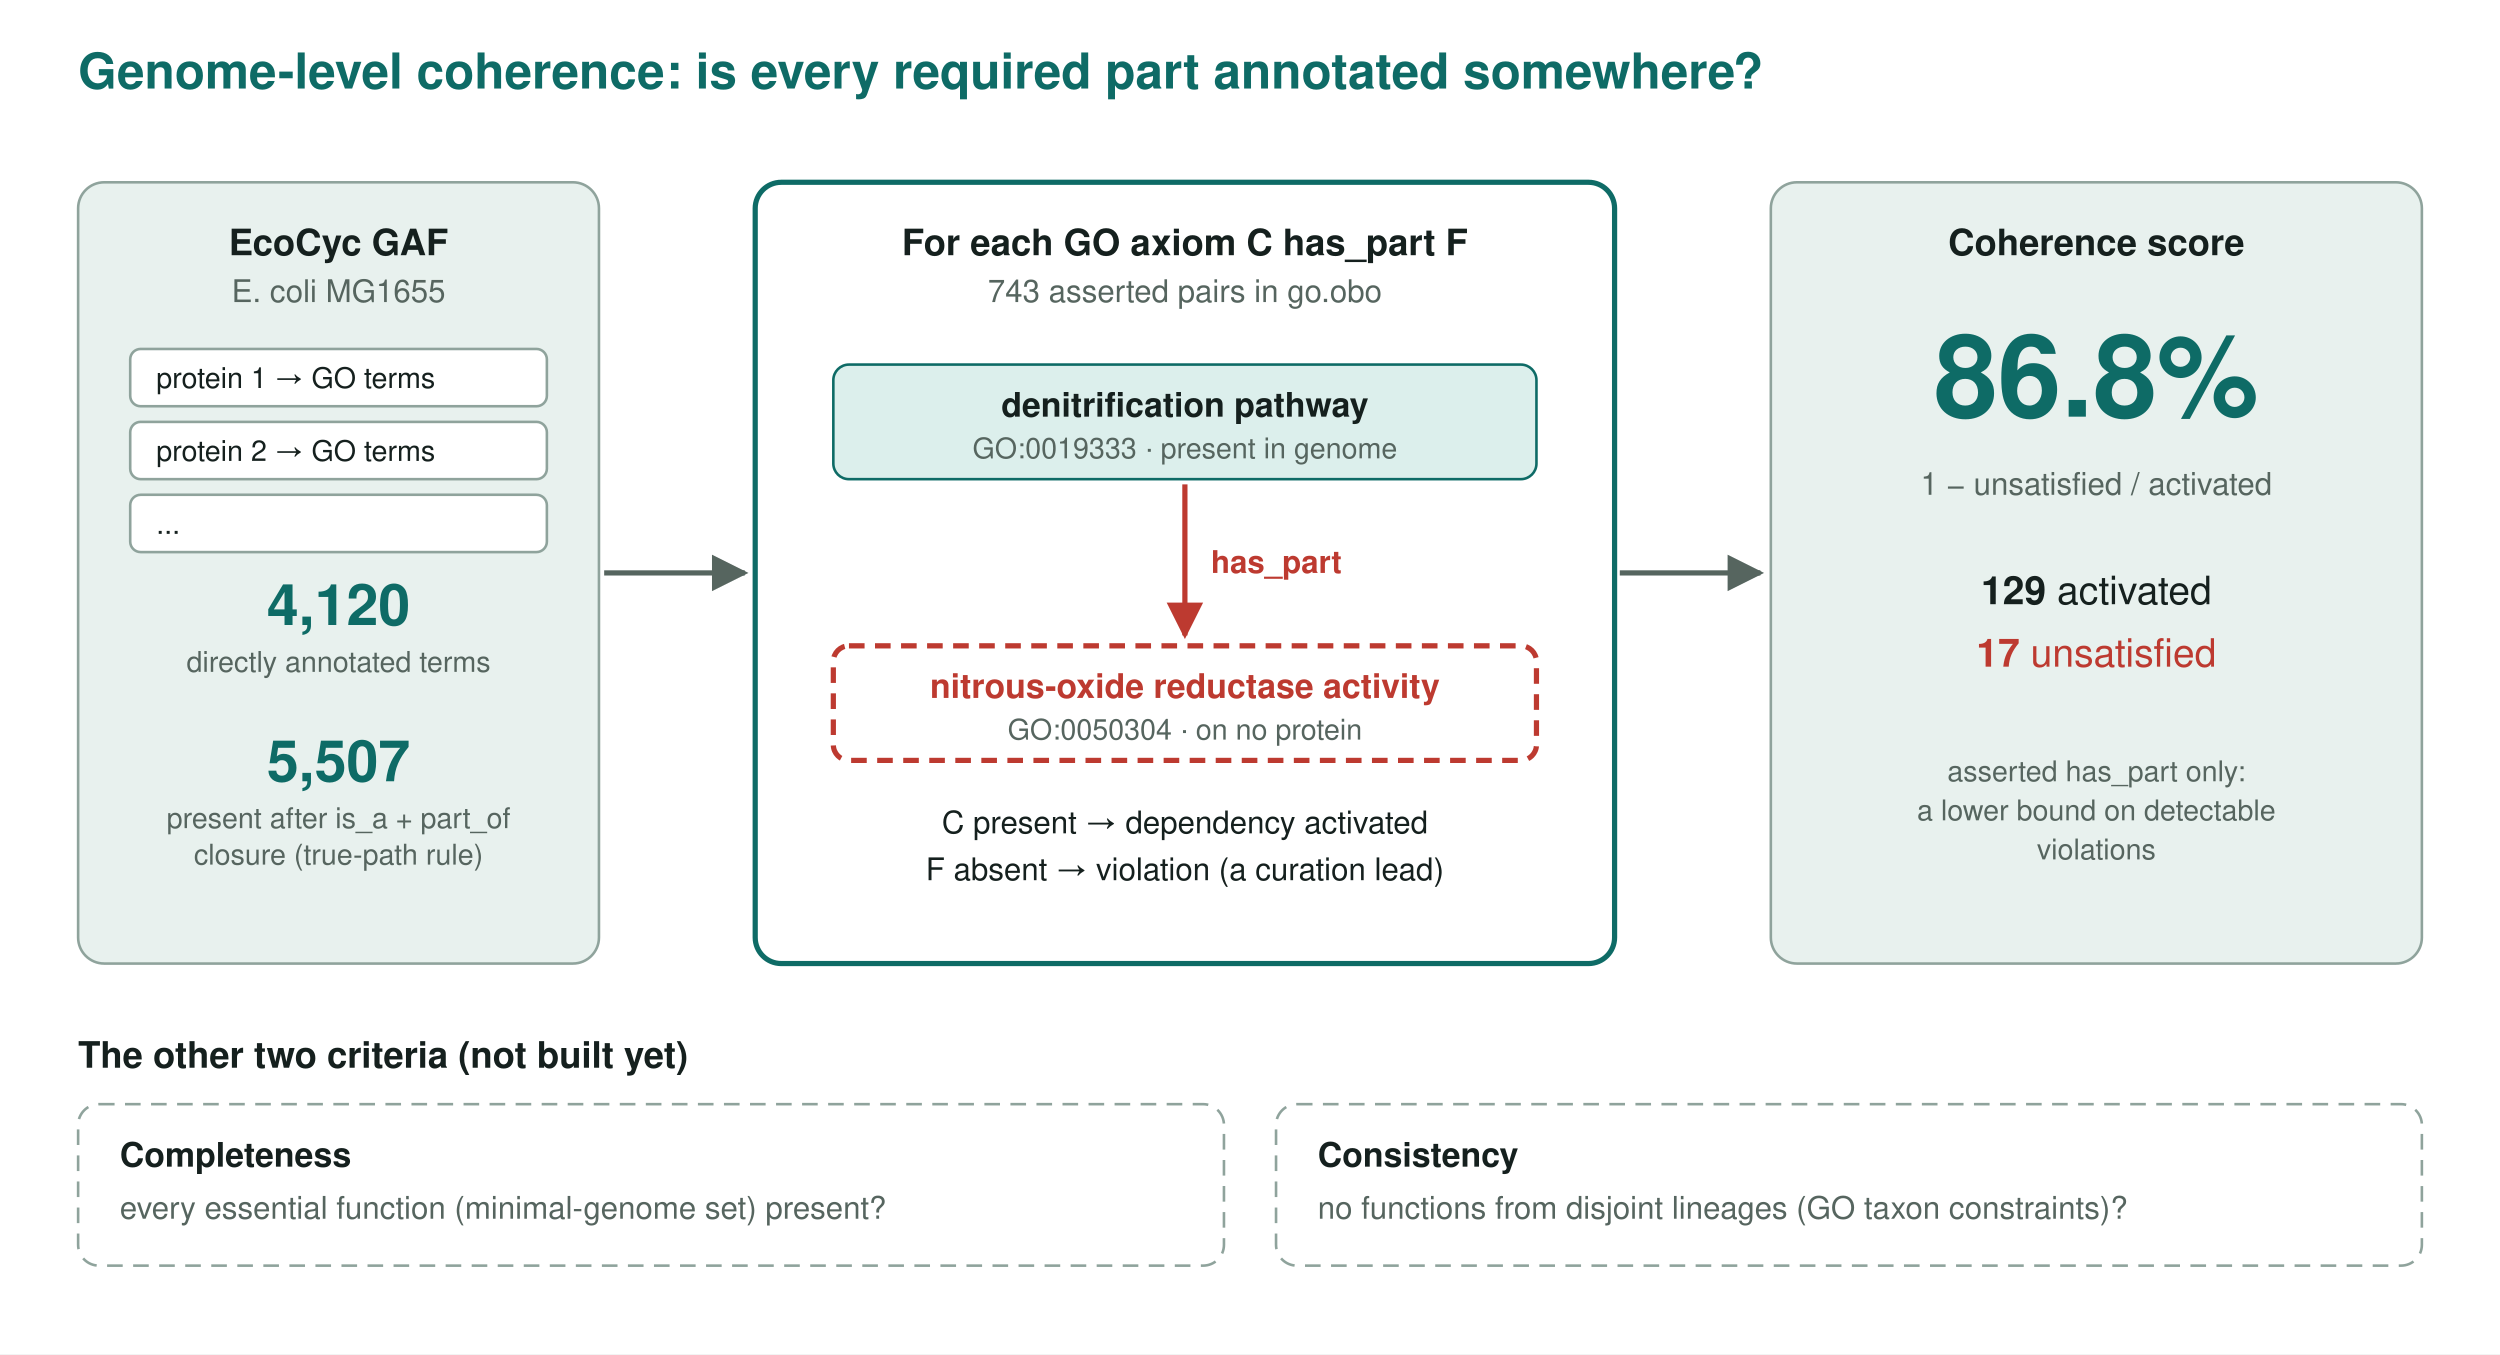
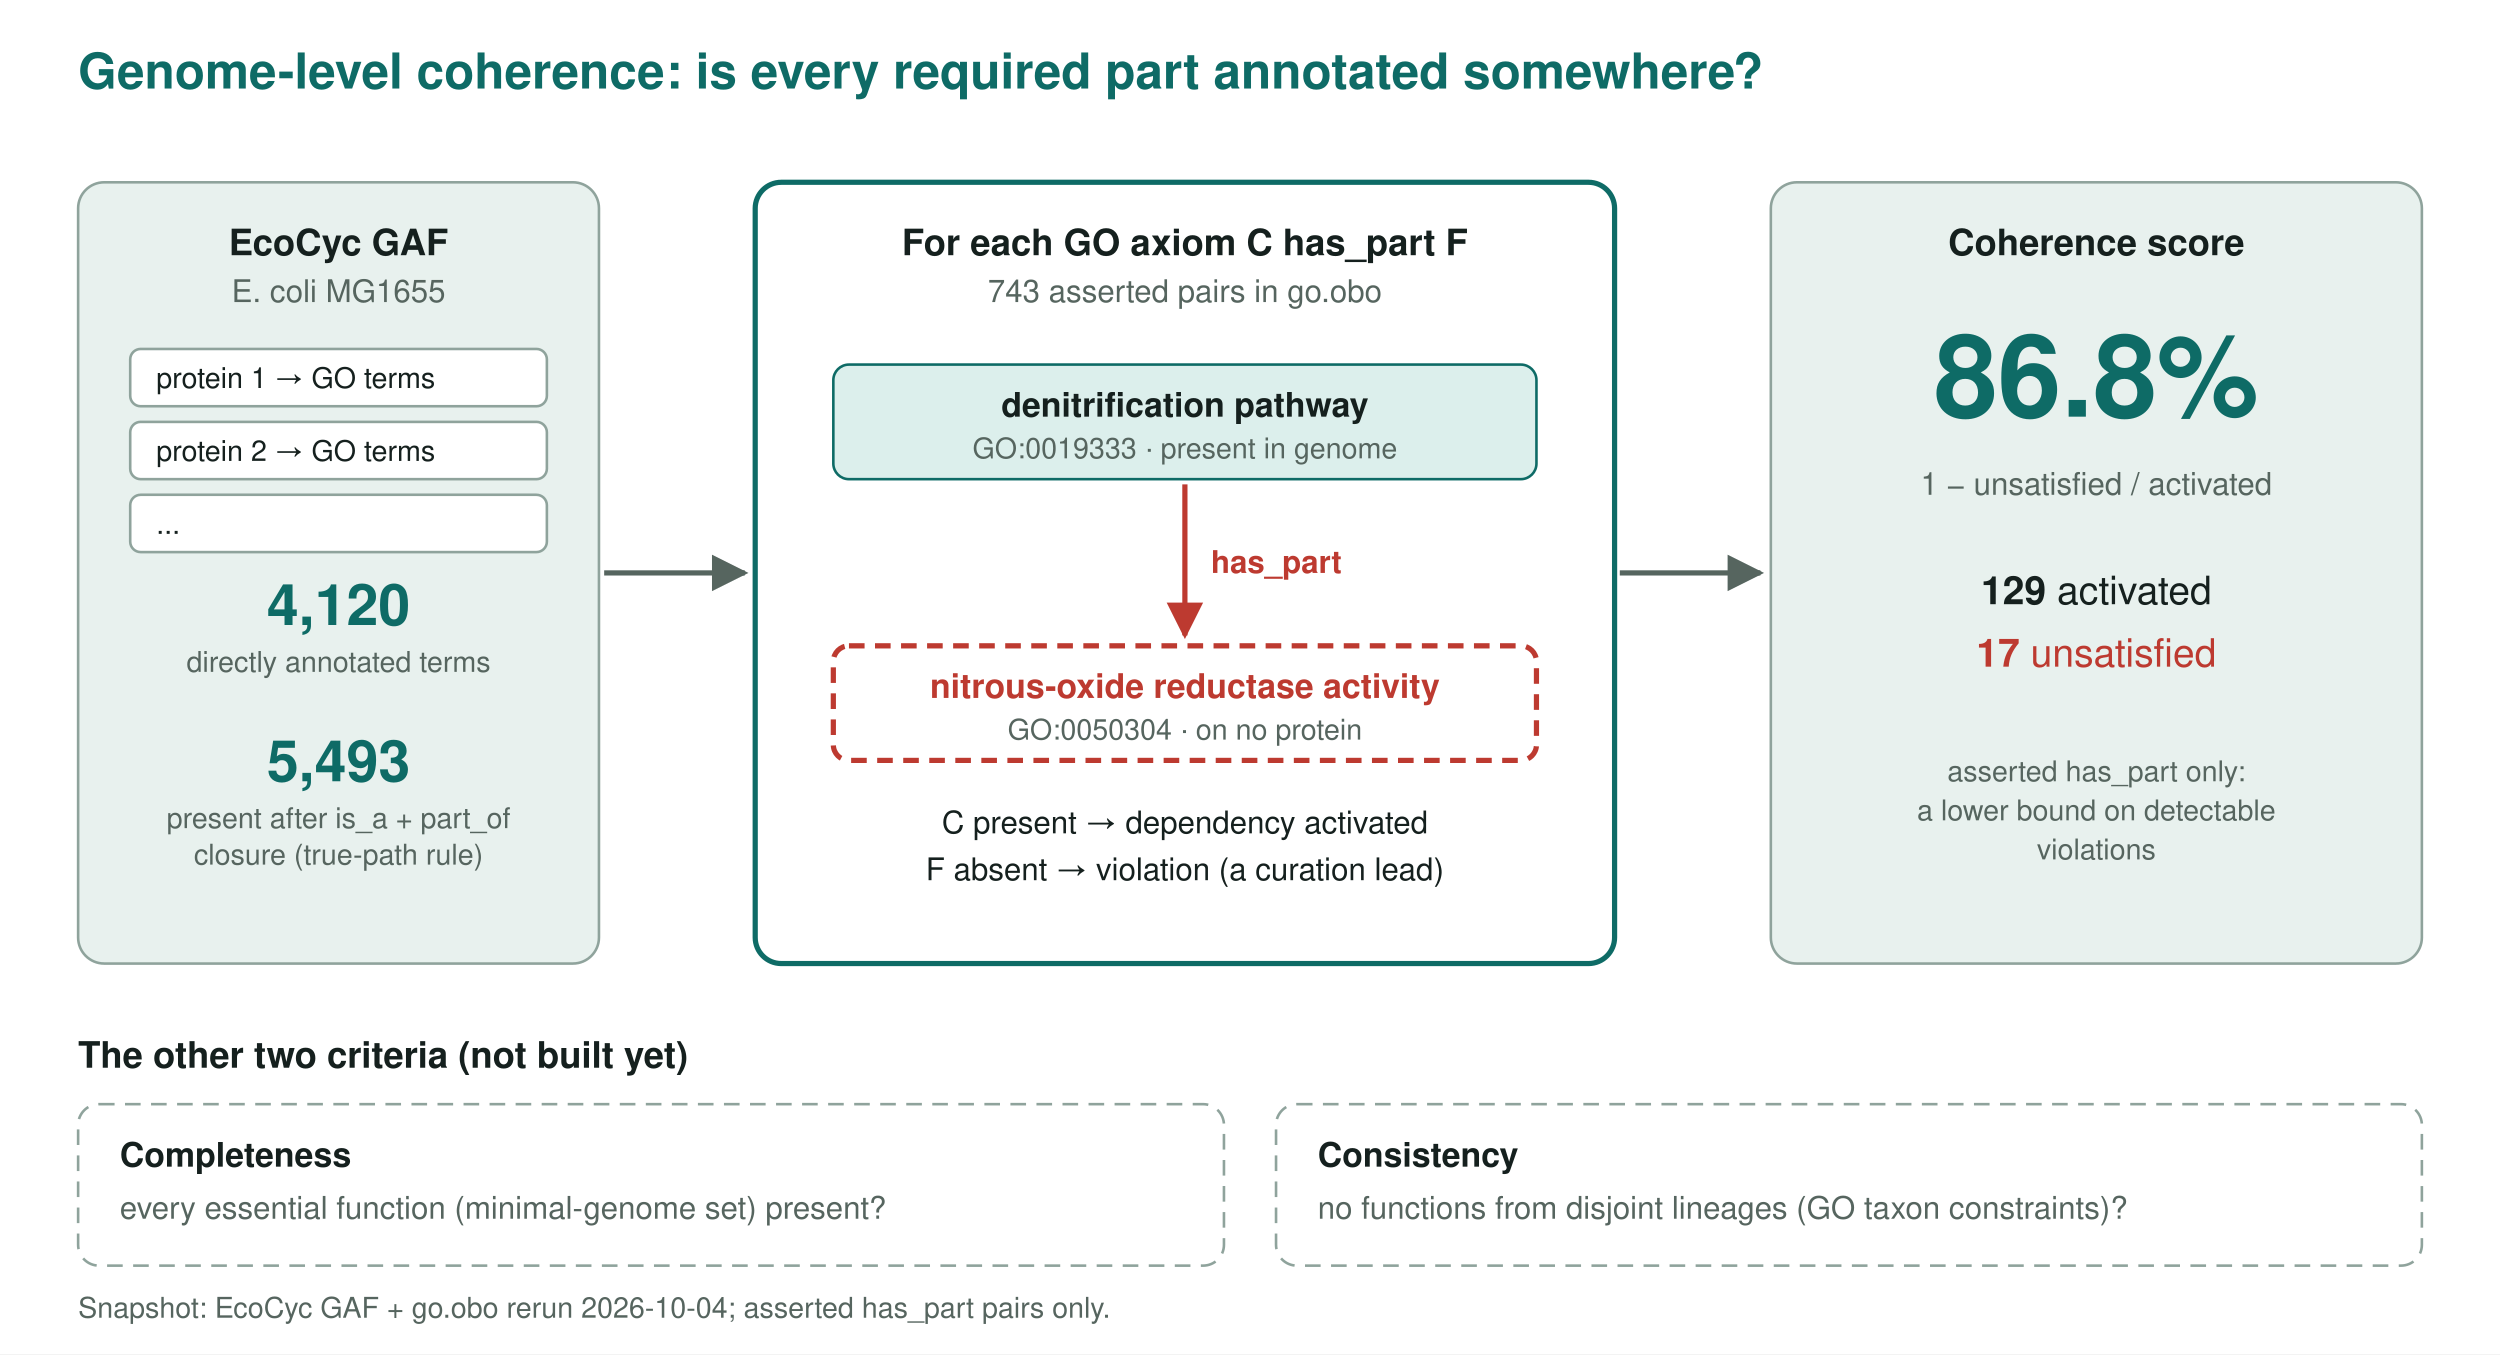
<svg xmlns="http://www.w3.org/2000/svg" viewBox="0 0 960 520" width="960" height="520" font-family="Helvetica, Arial, sans-serif">
  <rect width="960" height="520" fill="#ffffff" />
  <defs>
    <marker id="a" viewBox="0 0 10 10" refX="9" refY="5" markerWidth="7" markerHeight="7" orient="auto">
      <path d="M0,0L10,5L0,10z" fill="#56655f" />
    </marker>
    <marker id="r" viewBox="0 0 10 10" refX="9" refY="5" markerWidth="7" markerHeight="7" orient="auto">
      <path d="M0,0L10,5L0,10z" fill="#bd3a30" />
    </marker>
  </defs>
  <text x="30" y="34" font-size="19" font-weight="bold" fill="#0e6b66">Genome-level coherence: is every required part annotated somewhere?</text>
  <rect x="30" y="70" width="200" height="300" rx="10" fill="#e8f1ee" stroke="#8fa39c" />
  <text x="130" y="98" font-size="14" text-anchor="middle" font-weight="bold" fill="#15201e">EcoCyc GAF</text>
  <text x="130" y="116" font-size="12" text-anchor="middle" fill="#56655f">E. coli MG1655</text>
  <g font-size="11" fill="#15201e">
    <rect x="50" y="134" width="160" height="22" rx="4" fill="#ffffff" stroke="#8fa39c" />
    <text x="60" y="149">protein 1 → GO terms</text>
    <rect x="50" y="162" width="160" height="22" rx="4" fill="#ffffff" stroke="#8fa39c" />
    <text x="60" y="177">protein 2 → GO terms</text>
    <rect x="50" y="190" width="160" height="22" rx="4" fill="#ffffff" stroke="#8fa39c" />
    <text x="60" y="205">...</text>
  </g>
  <text x="130" y="240" font-size="22" text-anchor="middle" font-weight="bold" fill="#0e6b66">4,120</text>
  <text x="130" y="258" font-size="11" text-anchor="middle" fill="#56655f">directly annotated terms</text>
-   <text x="130" y="300" font-size="22" text-anchor="middle" font-weight="bold" fill="#0e6b66">5,507</text>
+   <text x="130" y="300" font-size="22" text-anchor="middle" font-weight="bold" fill="#0e6b66">5,493</text>
  <text x="130" y="318" font-size="11" text-anchor="middle" fill="#56655f">present after is_a + part_of</text>
  <text x="130" y="332" font-size="11" text-anchor="middle" fill="#56655f">closure (true-path rule)</text>
  <line x1="232" y1="220" x2="286" y2="220" stroke="#56655f" stroke-width="2" marker-end="url(#a)" />
  <rect x="290" y="70" width="330" height="300" rx="10" fill="#ffffff" stroke="#0e6b66" stroke-width="2" />
  <text x="455" y="98" font-size="14" text-anchor="middle" font-weight="bold" fill="#15201e">For each GO axiom  C has_part F</text>
  <text x="455" y="116" font-size="12" text-anchor="middle" fill="#56655f">743 asserted pairs in go.obo</text>
  <rect x="320" y="140" width="270" height="44" rx="6" fill="#dcefec" stroke="#0e6b66" />
  <text x="455" y="160" font-size="13" text-anchor="middle" font-weight="bold" fill="#15201e">denitrification pathway</text>
  <text x="455" y="176" font-size="11" text-anchor="middle" fill="#56655f">GO:0019333 · present in genome</text>
  <line x1="455" y1="186" x2="455" y2="244" stroke="#bd3a30" stroke-width="2" marker-end="url(#r)" />
  <text x="465" y="220" font-size="12" fill="#bd3a30" font-weight="bold">has_part</text>
  <rect x="320" y="248" width="270" height="44" rx="6" fill="#ffffff" stroke="#bd3a30" stroke-width="2" stroke-dasharray="6 4" />
  <text x="455" y="268" font-size="13" text-anchor="middle" font-weight="bold" fill="#bd3a30">nitrous-oxide reductase activity</text>
  <text x="455" y="284" font-size="11" text-anchor="middle" fill="#56655f">GO:0050304 · on no protein</text>
  <text x="455" y="320" font-size="12" text-anchor="middle" fill="#15201e">C present → dependency activated</text>
  <text x="455" y="338" font-size="12" text-anchor="middle" fill="#15201e">F absent → violation (a curation lead)</text>
  <line x1="622" y1="220" x2="676" y2="220" stroke="#56655f" stroke-width="2" marker-end="url(#a)" />
  <rect x="680" y="70" width="250" height="300" rx="10" fill="#e8f1ee" stroke="#8fa39c" />
  <text x="805" y="98" font-size="14" text-anchor="middle" font-weight="bold" fill="#15201e">Coherence score</text>
  <text x="805" y="160" font-size="44" text-anchor="middle" font-weight="bold" fill="#0e6b66">86.8%</text>
  <text x="805" y="190" font-size="12" text-anchor="middle" fill="#56655f">1 − unsatisfied / activated</text>
  <text x="805" y="232" font-size="15" text-anchor="middle" fill="#15201e">
    <tspan font-weight="bold">129</tspan> activated</text>
  <text x="805" y="256" font-size="15" text-anchor="middle" fill="#bd3a30">
    <tspan font-weight="bold">17</tspan> unsatisfied</text>
  <text x="805" y="300" font-size="11" text-anchor="middle" fill="#56655f">asserted has_part only:</text>
  <text x="805" y="315" font-size="11" text-anchor="middle" fill="#56655f">a lower bound on detectable</text>
  <text x="805" y="330" font-size="11" text-anchor="middle" fill="#56655f">violations</text>
  <text x="30" y="410" font-size="14" font-weight="bold" fill="#15201e">The other two criteria (not built yet)</text>
  <rect x="30" y="424" width="440" height="62" rx="8" fill="#ffffff" stroke="#8fa39c" stroke-dasharray="6 4" />
  <text x="46" y="448" font-size="13" font-weight="bold" fill="#15201e">Completeness</text>
  <text x="46" y="468" font-size="12" fill="#56655f">every essential function (minimal-genome set) present?</text>
  <rect x="490" y="424" width="440" height="62" rx="8" fill="#ffffff" stroke="#8fa39c" stroke-dasharray="6 4" />
  <text x="506" y="448" font-size="13" font-weight="bold" fill="#15201e">Consistency</text>
  <text x="506" y="468" font-size="12" fill="#56655f">no functions from disjoint lineages (GO taxon constraints)?</text>
+   <text x="30" y="506" font-size="11" fill="#56655f">Snapshot: EcoCyc GAF + go.obo rerun 2026-10-04; asserted has_part pairs only.</text>
</svg>
